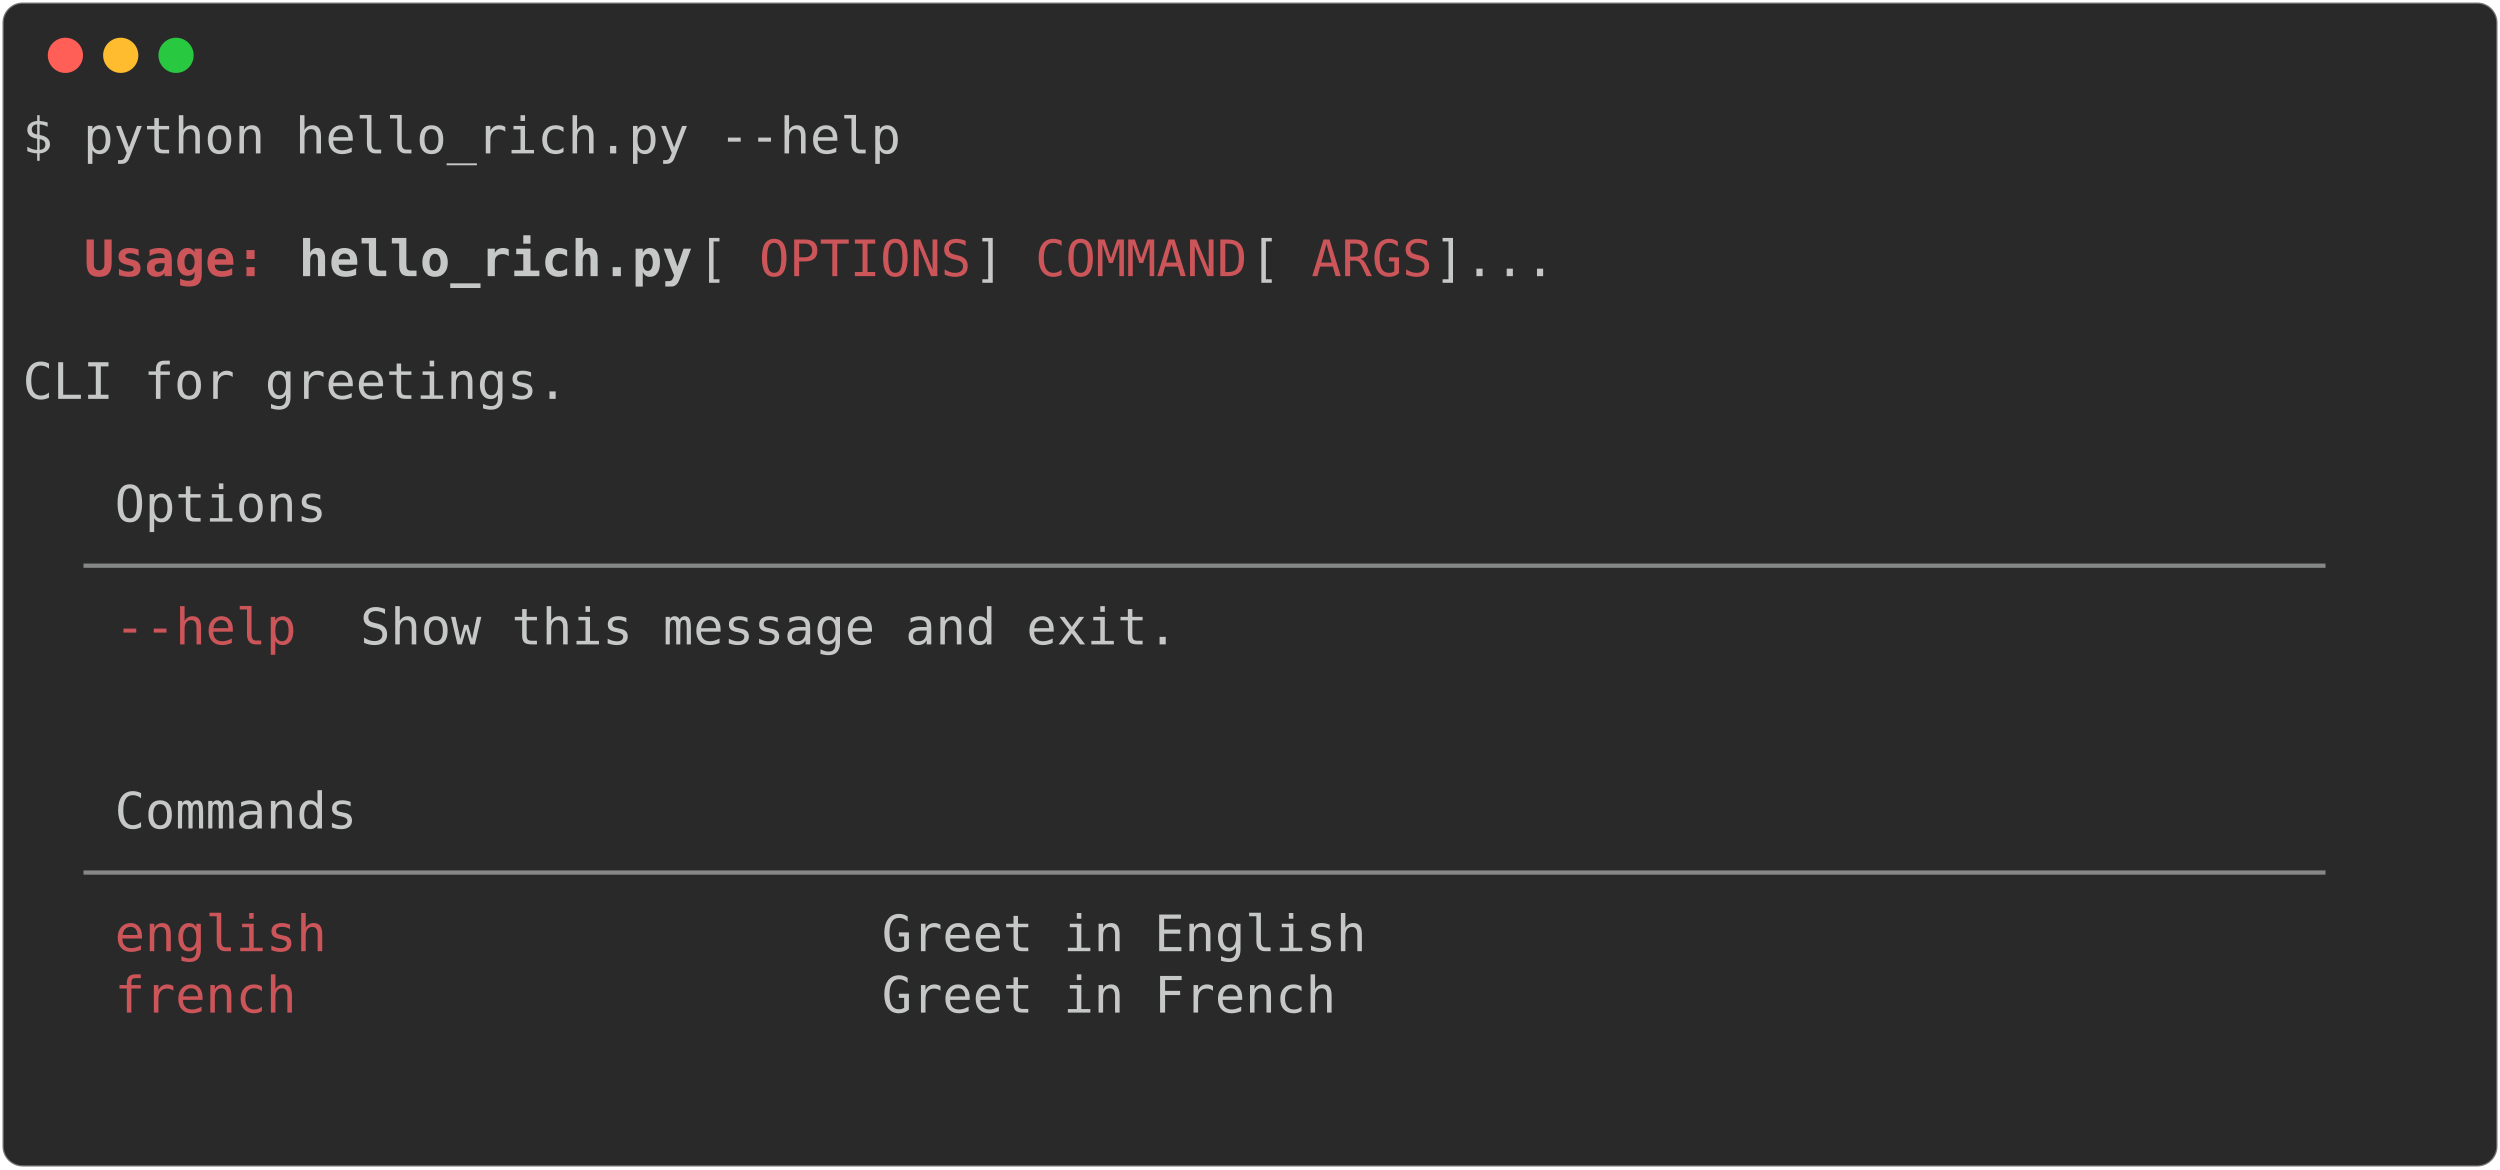
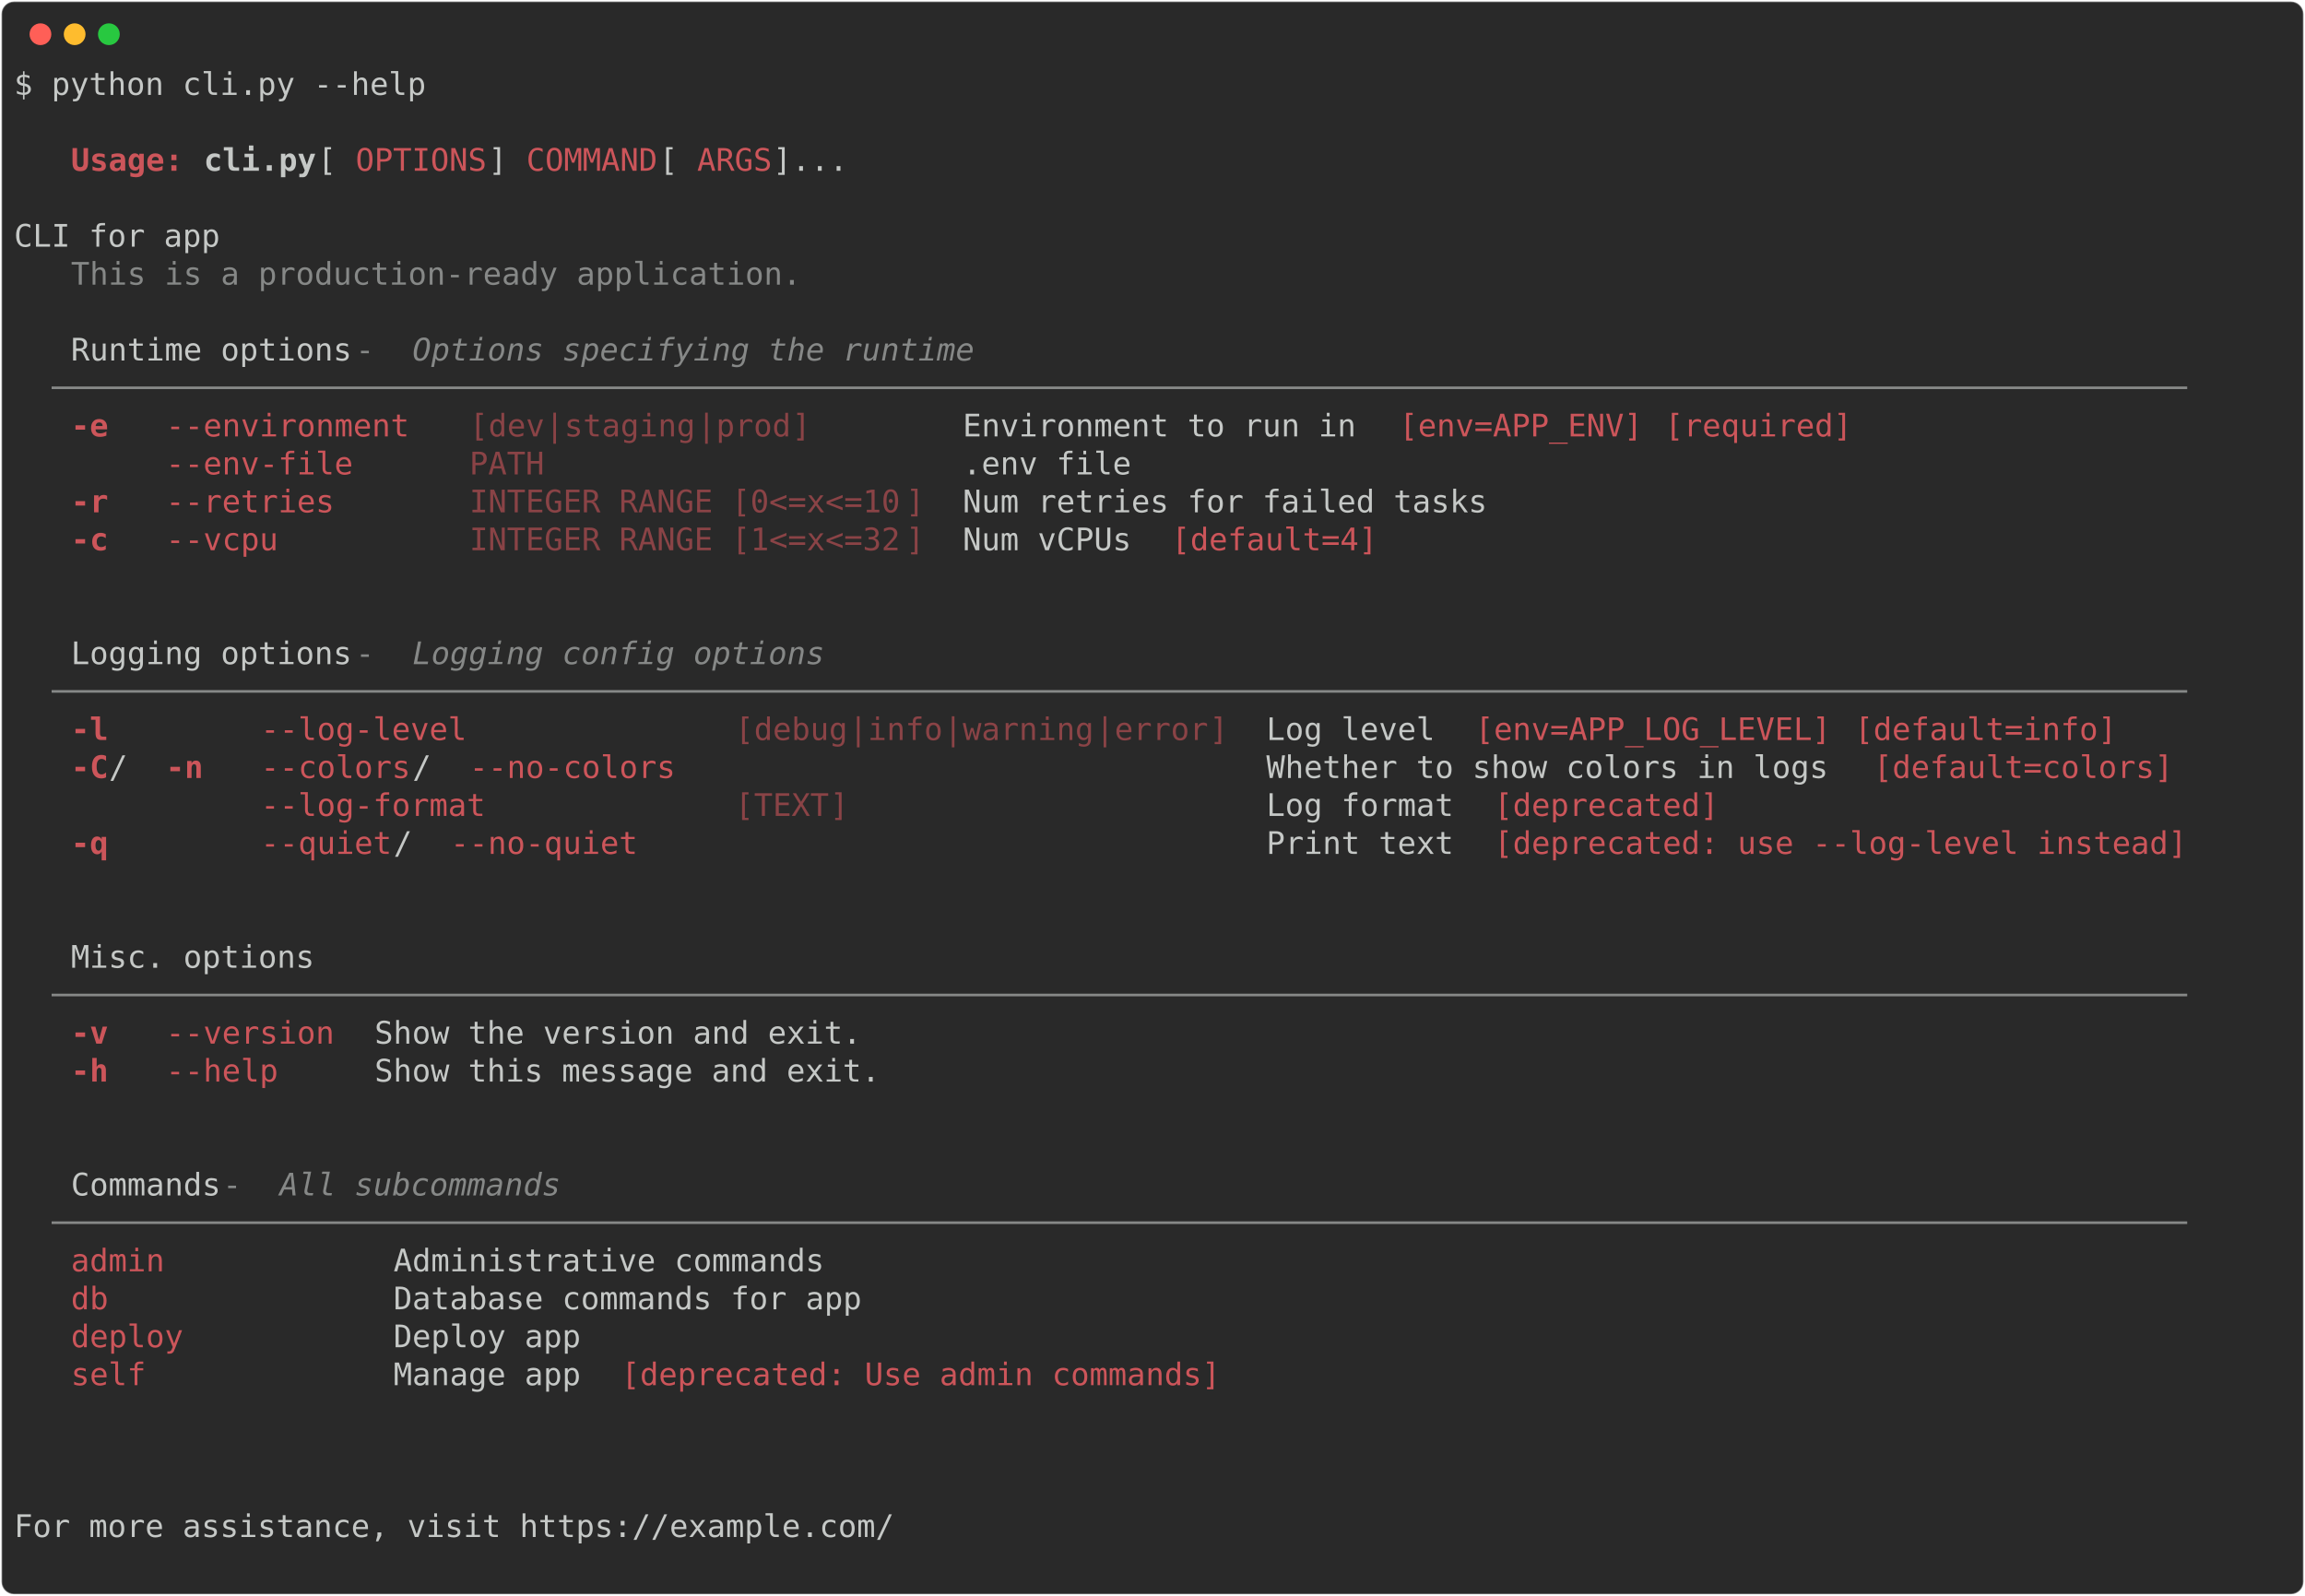
- <svg xmlns="http://www.w3.org/2000/svg" class="rich-terminal" viewBox="0 0 994 464.8">
+ <svg xmlns="http://www.w3.org/2000/svg" class="rich-terminal" viewBox="0 0 1482 1026.0">
  <style>

    @font-face {
        font-family: "Fira Code";
        src: local("FiraCode-Regular"),
                url("https://cdnjs.cloudflare.com/ajax/libs/firacode/6.2.0/woff2/FiraCode-Regular.woff2") format("woff2"),
                url("https://cdnjs.cloudflare.com/ajax/libs/firacode/6.2.0/woff/FiraCode-Regular.woff") format("woff");
        font-style: normal;
        font-weight: 400;
    }
    @font-face {
        font-family: "Fira Code";
        src: local("FiraCode-Bold"),
                url("https://cdnjs.cloudflare.com/ajax/libs/firacode/6.2.0/woff2/FiraCode-Bold.woff2") format("woff2"),
                url("https://cdnjs.cloudflare.com/ajax/libs/firacode/6.2.0/woff/FiraCode-Bold.woff") format("woff");
        font-style: bold;
        font-weight: 700;
    }

-     .terminal-1758142130-matrix {
+     .terminal-1697460096-matrix {
        font-family: Fira Code, monospace;
        font-size: 20px;
        line-height: 24.4px;
        font-variant-east-asian: full-width;
    }

-     .terminal-1758142130-title {
+     .terminal-1697460096-title {
        font-size: 18px;
        font-weight: bold;
        font-family: arial;
    }

-     .terminal-1758142130-r1 { fill: #c5c8c6 }
- .terminal-1758142130-r2 { fill: #cc555a;font-weight: bold }
- .terminal-1758142130-r3 { fill: #c5c8c6;font-weight: bold }
- .terminal-1758142130-r4 { fill: #cc555a }
- .terminal-1758142130-r5 { fill: #868887 }
+     .terminal-1697460096-r1 { fill: #c5c8c6 }
+ .terminal-1697460096-r2 { fill: #cc555a;font-weight: bold }
+ .terminal-1697460096-r3 { fill: #c5c8c6;font-weight: bold }
+ .terminal-1697460096-r4 { fill: #cc555a }
+ .terminal-1697460096-r5 { fill: #868887 }
+ .terminal-1697460096-r6 { fill: #868887;font-style: italic; }
+ .terminal-1697460096-r7 { fill: #8a4346 }
    </style>
  <defs>
-     <clipPath id="terminal-1758142130-clip-terminal">
-       <rect x="0" y="0" width="975.0" height="413.8" />
-     </clipPath>
-     <clipPath id="terminal-1758142130-line-0">
-       <rect x="0" y="1.5" width="976" height="24.65" />
-     </clipPath>
-     <clipPath id="terminal-1758142130-line-1">
-       <rect x="0" y="25.9" width="976" height="24.65" />
-     </clipPath>
-     <clipPath id="terminal-1758142130-line-2">
-       <rect x="0" y="50.3" width="976" height="24.65" />
-     </clipPath>
-     <clipPath id="terminal-1758142130-line-3">
-       <rect x="0" y="74.7" width="976" height="24.65" />
-     </clipPath>
-     <clipPath id="terminal-1758142130-line-4">
-       <rect x="0" y="99.1" width="976" height="24.65" />
-     </clipPath>
-     <clipPath id="terminal-1758142130-line-5">
-       <rect x="0" y="123.5" width="976" height="24.65" />
-     </clipPath>
-     <clipPath id="terminal-1758142130-line-6">
-       <rect x="0" y="147.9" width="976" height="24.65" />
-     </clipPath>
-     <clipPath id="terminal-1758142130-line-7">
-       <rect x="0" y="172.3" width="976" height="24.65" />
-     </clipPath>
-     <clipPath id="terminal-1758142130-line-8">
-       <rect x="0" y="196.7" width="976" height="24.65" />
-     </clipPath>
-     <clipPath id="terminal-1758142130-line-9">
-       <rect x="0" y="221.1" width="976" height="24.65" />
-     </clipPath>
-     <clipPath id="terminal-1758142130-line-10">
-       <rect x="0" y="245.5" width="976" height="24.65" />
-     </clipPath>
-     <clipPath id="terminal-1758142130-line-11">
-       <rect x="0" y="269.9" width="976" height="24.65" />
-     </clipPath>
-     <clipPath id="terminal-1758142130-line-12">
-       <rect x="0" y="294.3" width="976" height="24.65" />
-     </clipPath>
-     <clipPath id="terminal-1758142130-line-13">
-       <rect x="0" y="318.7" width="976" height="24.65" />
-     </clipPath>
-     <clipPath id="terminal-1758142130-line-14">
-       <rect x="0" y="343.1" width="976" height="24.65" />
-     </clipPath>
-     <clipPath id="terminal-1758142130-line-15">
-       <rect x="0" y="367.5" width="976" height="24.65" />
+     <clipPath id="terminal-1697460096-clip-terminal">
+       <rect x="0" y="0" width="1463.0" height="975.0" />
+     </clipPath>
+     <clipPath id="terminal-1697460096-line-0">
+       <rect x="0" y="1.5" width="1464" height="24.65" />
+     </clipPath>
+     <clipPath id="terminal-1697460096-line-1">
+       <rect x="0" y="25.9" width="1464" height="24.65" />
+     </clipPath>
+     <clipPath id="terminal-1697460096-line-2">
+       <rect x="0" y="50.3" width="1464" height="24.65" />
+     </clipPath>
+     <clipPath id="terminal-1697460096-line-3">
+       <rect x="0" y="74.7" width="1464" height="24.65" />
+     </clipPath>
+     <clipPath id="terminal-1697460096-line-4">
+       <rect x="0" y="99.1" width="1464" height="24.65" />
+     </clipPath>
+     <clipPath id="terminal-1697460096-line-5">
+       <rect x="0" y="123.5" width="1464" height="24.65" />
+     </clipPath>
+     <clipPath id="terminal-1697460096-line-6">
+       <rect x="0" y="147.9" width="1464" height="24.65" />
+     </clipPath>
+     <clipPath id="terminal-1697460096-line-7">
+       <rect x="0" y="172.3" width="1464" height="24.65" />
+     </clipPath>
+     <clipPath id="terminal-1697460096-line-8">
+       <rect x="0" y="196.7" width="1464" height="24.65" />
+     </clipPath>
+     <clipPath id="terminal-1697460096-line-9">
+       <rect x="0" y="221.1" width="1464" height="24.65" />
+     </clipPath>
+     <clipPath id="terminal-1697460096-line-10">
+       <rect x="0" y="245.5" width="1464" height="24.65" />
+     </clipPath>
+     <clipPath id="terminal-1697460096-line-11">
+       <rect x="0" y="269.9" width="1464" height="24.65" />
+     </clipPath>
+     <clipPath id="terminal-1697460096-line-12">
+       <rect x="0" y="294.3" width="1464" height="24.65" />
+     </clipPath>
+     <clipPath id="terminal-1697460096-line-13">
+       <rect x="0" y="318.7" width="1464" height="24.65" />
+     </clipPath>
+     <clipPath id="terminal-1697460096-line-14">
+       <rect x="0" y="343.1" width="1464" height="24.65" />
+     </clipPath>
+     <clipPath id="terminal-1697460096-line-15">
+       <rect x="0" y="367.5" width="1464" height="24.65" />
+     </clipPath>
+     <clipPath id="terminal-1697460096-line-16">
+       <rect x="0" y="391.9" width="1464" height="24.65" />
+     </clipPath>
+     <clipPath id="terminal-1697460096-line-17">
+       <rect x="0" y="416.3" width="1464" height="24.65" />
+     </clipPath>
+     <clipPath id="terminal-1697460096-line-18">
+       <rect x="0" y="440.7" width="1464" height="24.65" />
+     </clipPath>
+     <clipPath id="terminal-1697460096-line-19">
+       <rect x="0" y="465.1" width="1464" height="24.65" />
+     </clipPath>
+     <clipPath id="terminal-1697460096-line-20">
+       <rect x="0" y="489.5" width="1464" height="24.65" />
+     </clipPath>
+     <clipPath id="terminal-1697460096-line-21">
+       <rect x="0" y="513.9" width="1464" height="24.65" />
+     </clipPath>
+     <clipPath id="terminal-1697460096-line-22">
+       <rect x="0" y="538.3" width="1464" height="24.65" />
+     </clipPath>
+     <clipPath id="terminal-1697460096-line-23">
+       <rect x="0" y="562.7" width="1464" height="24.65" />
+     </clipPath>
+     <clipPath id="terminal-1697460096-line-24">
+       <rect x="0" y="587.1" width="1464" height="24.65" />
+     </clipPath>
+     <clipPath id="terminal-1697460096-line-25">
+       <rect x="0" y="611.5" width="1464" height="24.65" />
+     </clipPath>
+     <clipPath id="terminal-1697460096-line-26">
+       <rect x="0" y="635.9" width="1464" height="24.65" />
+     </clipPath>
+     <clipPath id="terminal-1697460096-line-27">
+       <rect x="0" y="660.3" width="1464" height="24.65" />
+     </clipPath>
+     <clipPath id="terminal-1697460096-line-28">
+       <rect x="0" y="684.7" width="1464" height="24.65" />
+     </clipPath>
+     <clipPath id="terminal-1697460096-line-29">
+       <rect x="0" y="709.1" width="1464" height="24.65" />
+     </clipPath>
+     <clipPath id="terminal-1697460096-line-30">
+       <rect x="0" y="733.5" width="1464" height="24.65" />
+     </clipPath>
+     <clipPath id="terminal-1697460096-line-31">
+       <rect x="0" y="757.9" width="1464" height="24.65" />
+     </clipPath>
+     <clipPath id="terminal-1697460096-line-32">
+       <rect x="0" y="782.3" width="1464" height="24.65" />
+     </clipPath>
+     <clipPath id="terminal-1697460096-line-33">
+       <rect x="0" y="806.7" width="1464" height="24.65" />
+     </clipPath>
+     <clipPath id="terminal-1697460096-line-34">
+       <rect x="0" y="831.1" width="1464" height="24.65" />
+     </clipPath>
+     <clipPath id="terminal-1697460096-line-35">
+       <rect x="0" y="855.5" width="1464" height="24.65" />
+     </clipPath>
+     <clipPath id="terminal-1697460096-line-36">
+       <rect x="0" y="879.9" width="1464" height="24.65" />
+     </clipPath>
+     <clipPath id="terminal-1697460096-line-37">
+       <rect x="0" y="904.3" width="1464" height="24.65" />
+     </clipPath>
+     <clipPath id="terminal-1697460096-line-38">
+       <rect x="0" y="928.7" width="1464" height="24.65" />
    </clipPath>
  </defs>
-   <rect fill="#292929" stroke="rgba(255,255,255,0.35)" stroke-width="1" x="1" y="1" width="992" height="462.8" rx="8" />
+   <rect fill="#292929" stroke="rgba(255,255,255,0.35)" stroke-width="1" x="1" y="1" width="1480" height="1024" rx="8" />
  <g transform="translate(26,22)">
    <circle cx="0" cy="0" r="7" fill="#ff5f57" />
    <circle cx="22" cy="0" r="7" fill="#febc2e" />
    <circle cx="44" cy="0" r="7" fill="#28c840" />
  </g>
-   <g transform="translate(9, 41)" clip-path="url(#terminal-1758142130-clip-terminal)">
-     <g class="terminal-1758142130-matrix">
-       <text class="terminal-1758142130-r1" x="0" y="20" textLength="353.8" clip-path="url(#terminal-1758142130-line-0)">$ python hello_rich.py --help</text>
-       <text class="terminal-1758142130-r1" x="976" y="20" textLength="12.2" clip-path="url(#terminal-1758142130-line-0)">
- </text>
-       <text class="terminal-1758142130-r1" x="976" y="44.4" textLength="12.2" clip-path="url(#terminal-1758142130-line-1)">
- </text>
-       <text class="terminal-1758142130-r2" x="24.4" y="68.8" textLength="73.2" clip-path="url(#terminal-1758142130-line-2)">Usage:</text>
-       <text class="terminal-1758142130-r3" x="109.8" y="68.8" textLength="158.6" clip-path="url(#terminal-1758142130-line-2)">hello_rich.py</text>
-       <text class="terminal-1758142130-r1" x="268.4" y="68.8" textLength="24.4" clip-path="url(#terminal-1758142130-line-2)"> [</text>
-       <text class="terminal-1758142130-r4" x="292.8" y="68.8" textLength="85.4" clip-path="url(#terminal-1758142130-line-2)">OPTIONS</text>
-       <text class="terminal-1758142130-r1" x="378.2" y="68.8" textLength="24.4" clip-path="url(#terminal-1758142130-line-2)">] </text>
-       <text class="terminal-1758142130-r4" x="402.6" y="68.8" textLength="85.4" clip-path="url(#terminal-1758142130-line-2)">COMMAND</text>
-       <text class="terminal-1758142130-r1" x="488" y="68.8" textLength="24.4" clip-path="url(#terminal-1758142130-line-2)"> [</text>
-       <text class="terminal-1758142130-r4" x="512.4" y="68.8" textLength="48.8" clip-path="url(#terminal-1758142130-line-2)">ARGS</text>
-       <text class="terminal-1758142130-r1" x="561.2" y="68.8" textLength="414.8" clip-path="url(#terminal-1758142130-line-2)">]...                              </text>
-       <text class="terminal-1758142130-r1" x="976" y="68.8" textLength="12.2" clip-path="url(#terminal-1758142130-line-2)">
- </text>
-       <text class="terminal-1758142130-r1" x="976" y="93.2" textLength="12.2" clip-path="url(#terminal-1758142130-line-3)">
- </text>
-       <text class="terminal-1758142130-r1" x="0" y="117.6" textLength="976" clip-path="url(#terminal-1758142130-line-4)">  CLI for greetings.                                                            </text>
-       <text class="terminal-1758142130-r1" x="976" y="117.6" textLength="12.2" clip-path="url(#terminal-1758142130-line-4)">
- </text>
-       <text class="terminal-1758142130-r1" x="976" y="142" textLength="12.2" clip-path="url(#terminal-1758142130-line-5)">
- </text>
-       <text class="terminal-1758142130-r1" x="36.6" y="166.4" textLength="85.4" clip-path="url(#terminal-1758142130-line-6)">Options</text>
-       <text class="terminal-1758142130-r1" x="976" y="166.4" textLength="12.2" clip-path="url(#terminal-1758142130-line-6)">
- </text>
-       <text class="terminal-1758142130-r5" x="24.4" y="190.8" textLength="927.2" clip-path="url(#terminal-1758142130-line-7)"> ────────────────────────────────────────────────────────────────────────── </text>
-       <text class="terminal-1758142130-r1" x="976" y="190.8" textLength="12.2" clip-path="url(#terminal-1758142130-line-7)">
- </text>
-       <text class="terminal-1758142130-r4" x="36.6" y="215.2" textLength="73.2" clip-path="url(#terminal-1758142130-line-8)">--help</text>
-       <text class="terminal-1758142130-r1" x="134.2" y="215.2" textLength="805.2" clip-path="url(#terminal-1758142130-line-8)"> Show this message and exit.                                      </text>
-       <text class="terminal-1758142130-r1" x="976" y="215.2" textLength="12.2" clip-path="url(#terminal-1758142130-line-8)">
- </text>
-       <text class="terminal-1758142130-r1" x="976" y="239.6" textLength="12.2" clip-path="url(#terminal-1758142130-line-9)">
- </text>
-       <text class="terminal-1758142130-r1" x="976" y="264" textLength="12.2" clip-path="url(#terminal-1758142130-line-10)">
- </text>
-       <text class="terminal-1758142130-r1" x="36.6" y="288.4" textLength="97.6" clip-path="url(#terminal-1758142130-line-11)">Commands</text>
-       <text class="terminal-1758142130-r1" x="976" y="288.4" textLength="12.2" clip-path="url(#terminal-1758142130-line-11)">
- </text>
-       <text class="terminal-1758142130-r5" x="24.4" y="312.8" textLength="927.2" clip-path="url(#terminal-1758142130-line-12)"> ────────────────────────────────────────────────────────────────────────── </text>
-       <text class="terminal-1758142130-r1" x="976" y="312.8" textLength="12.2" clip-path="url(#terminal-1758142130-line-12)">
- </text>
-       <text class="terminal-1758142130-r4" x="36.6" y="337.2" textLength="280.6" clip-path="url(#terminal-1758142130-line-13)">english                </text>
-       <text class="terminal-1758142130-r1" x="341.6" y="337.2" textLength="597.8" clip-path="url(#terminal-1758142130-line-13)"> Greet in English                                </text>
-       <text class="terminal-1758142130-r1" x="976" y="337.2" textLength="12.2" clip-path="url(#terminal-1758142130-line-13)">
- </text>
-       <text class="terminal-1758142130-r4" x="36.6" y="361.6" textLength="280.6" clip-path="url(#terminal-1758142130-line-14)">french                 </text>
-       <text class="terminal-1758142130-r1" x="341.6" y="361.6" textLength="597.8" clip-path="url(#terminal-1758142130-line-14)"> Greet in French                                 </text>
-       <text class="terminal-1758142130-r1" x="976" y="361.6" textLength="12.2" clip-path="url(#terminal-1758142130-line-14)">
- </text>
-       <text class="terminal-1758142130-r1" x="976" y="386" textLength="12.2" clip-path="url(#terminal-1758142130-line-15)">
- </text>
-       <text class="terminal-1758142130-r1" x="976" y="410.4" textLength="12.2" clip-path="url(#terminal-1758142130-line-16)">
+   <g transform="translate(9, 41)" clip-path="url(#terminal-1697460096-clip-terminal)">
+     <g class="terminal-1697460096-matrix">
+       <text class="terminal-1697460096-r1" x="0" y="20" textLength="268.4" clip-path="url(#terminal-1697460096-line-0)">$ python cli.py --help</text>
+       <text class="terminal-1697460096-r1" x="1464" y="20" textLength="12.2" clip-path="url(#terminal-1697460096-line-0)">
+ </text>
+       <text class="terminal-1697460096-r1" x="1464" y="44.4" textLength="12.2" clip-path="url(#terminal-1697460096-line-1)">
+ </text>
+       <text class="terminal-1697460096-r2" x="36.6" y="68.8" textLength="73.2" clip-path="url(#terminal-1697460096-line-2)">Usage:</text>
+       <text class="terminal-1697460096-r3" x="122" y="68.8" textLength="73.2" clip-path="url(#terminal-1697460096-line-2)">cli.py</text>
+       <text class="terminal-1697460096-r1" x="195.2" y="68.8" textLength="24.4" clip-path="url(#terminal-1697460096-line-2)"> [</text>
+       <text class="terminal-1697460096-r4" x="219.6" y="68.8" textLength="85.4" clip-path="url(#terminal-1697460096-line-2)">OPTIONS</text>
+       <text class="terminal-1697460096-r1" x="305" y="68.8" textLength="24.4" clip-path="url(#terminal-1697460096-line-2)">] </text>
+       <text class="terminal-1697460096-r4" x="329.4" y="68.8" textLength="85.4" clip-path="url(#terminal-1697460096-line-2)">COMMAND</text>
+       <text class="terminal-1697460096-r1" x="414.8" y="68.8" textLength="24.4" clip-path="url(#terminal-1697460096-line-2)"> [</text>
+       <text class="terminal-1697460096-r4" x="439.2" y="68.8" textLength="48.8" clip-path="url(#terminal-1697460096-line-2)">ARGS</text>
+       <text class="terminal-1697460096-r1" x="488" y="68.8" textLength="976" clip-path="url(#terminal-1697460096-line-2)">]...                                                                            </text>
+       <text class="terminal-1697460096-r1" x="1464" y="68.8" textLength="12.2" clip-path="url(#terminal-1697460096-line-2)">
+ </text>
+       <text class="terminal-1697460096-r1" x="1464" y="93.2" textLength="12.2" clip-path="url(#terminal-1697460096-line-3)">
+ </text>
+       <text class="terminal-1697460096-r1" x="0" y="117.6" textLength="1464" clip-path="url(#terminal-1697460096-line-4)">   CLI for app                                                                                                          </text>
+       <text class="terminal-1697460096-r1" x="1464" y="117.6" textLength="12.2" clip-path="url(#terminal-1697460096-line-4)">
+ </text>
+       <text class="terminal-1697460096-r5" x="36.6" y="142" textLength="475.8" clip-path="url(#terminal-1697460096-line-5)">This is a production-ready application.</text>
+       <text class="terminal-1697460096-r1" x="1464" y="142" textLength="12.2" clip-path="url(#terminal-1697460096-line-5)">
+ </text>
+       <text class="terminal-1697460096-r1" x="1464" y="166.4" textLength="12.2" clip-path="url(#terminal-1697460096-line-6)">
+ </text>
+       <text class="terminal-1697460096-r1" x="36.6" y="190.8" textLength="183" clip-path="url(#terminal-1697460096-line-7)">Runtime options</text>
+       <text class="terminal-1697460096-r5" x="219.6" y="190.8" textLength="36.6" clip-path="url(#terminal-1697460096-line-7)"> - </text>
+       <text class="terminal-1697460096-r6" x="256.2" y="190.8" textLength="366" clip-path="url(#terminal-1697460096-line-7)">Options specifying the runtime</text>
+       <text class="terminal-1697460096-r1" x="1464" y="190.8" textLength="12.2" clip-path="url(#terminal-1697460096-line-7)">
+ </text>
+       <text class="terminal-1697460096-r5" x="24.4" y="215.2" textLength="1415.2" clip-path="url(#terminal-1697460096-line-8)"> ────────────────────────────────────────────────────────────────────────────────────────────────────────────────── </text>
+       <text class="terminal-1697460096-r1" x="1464" y="215.2" textLength="12.2" clip-path="url(#terminal-1697460096-line-8)">
+ </text>
+       <text class="terminal-1697460096-r2" x="36.6" y="239.6" textLength="24.4" clip-path="url(#terminal-1697460096-line-9)">-e</text>
+       <text class="terminal-1697460096-r4" x="97.6" y="239.6" textLength="158.6" clip-path="url(#terminal-1697460096-line-9)">--environment</text>
+       <text class="terminal-1697460096-r7" x="292.8" y="239.6" textLength="12.2" clip-path="url(#terminal-1697460096-line-9)">[</text>
+       <text class="terminal-1697460096-r7" x="305" y="239.6" textLength="36.6" clip-path="url(#terminal-1697460096-line-9)">dev</text>
+       <text class="terminal-1697460096-r7" x="341.6" y="239.6" textLength="12.2" clip-path="url(#terminal-1697460096-line-9)">|</text>
+       <text class="terminal-1697460096-r7" x="353.8" y="239.6" textLength="85.4" clip-path="url(#terminal-1697460096-line-9)">staging</text>
+       <text class="terminal-1697460096-r7" x="439.2" y="239.6" textLength="12.2" clip-path="url(#terminal-1697460096-line-9)">|</text>
+       <text class="terminal-1697460096-r7" x="451.4" y="239.6" textLength="48.8" clip-path="url(#terminal-1697460096-line-9)">prod</text>
+       <text class="terminal-1697460096-r7" x="500.2" y="239.6" textLength="12.2" clip-path="url(#terminal-1697460096-line-9)">]</text>
+       <text class="terminal-1697460096-r1" x="610" y="239.6" textLength="280.6" clip-path="url(#terminal-1697460096-line-9)"> Environment to run in </text>
+       <text class="terminal-1697460096-r4" x="890.6" y="239.6" textLength="158.6" clip-path="url(#terminal-1697460096-line-9)">[env=APP_ENV]</text>
+       <text class="terminal-1697460096-r4" x="1061.4" y="239.6" textLength="122" clip-path="url(#terminal-1697460096-line-9)">[required]</text>
+       <text class="terminal-1697460096-r1" x="1464" y="239.6" textLength="12.2" clip-path="url(#terminal-1697460096-line-9)">
+ </text>
+       <text class="terminal-1697460096-r4" x="97.6" y="264" textLength="158.6" clip-path="url(#terminal-1697460096-line-10)">--env-file   </text>
+       <text class="terminal-1697460096-r7" x="292.8" y="264" textLength="292.8" clip-path="url(#terminal-1697460096-line-10)">PATH                    </text>
+       <text class="terminal-1697460096-r1" x="610" y="264" textLength="817.4" clip-path="url(#terminal-1697460096-line-10)"> .env file                                                         </text>
+       <text class="terminal-1697460096-r1" x="1464" y="264" textLength="12.2" clip-path="url(#terminal-1697460096-line-10)">
+ </text>
+       <text class="terminal-1697460096-r2" x="36.6" y="288.4" textLength="24.4" clip-path="url(#terminal-1697460096-line-11)">-r</text>
+       <text class="terminal-1697460096-r4" x="97.6" y="288.4" textLength="158.6" clip-path="url(#terminal-1697460096-line-11)">--retries    </text>
+       <text class="terminal-1697460096-r7" x="292.8" y="288.4" textLength="280.6" clip-path="url(#terminal-1697460096-line-11)">INTEGER RANGE [0&lt;=x&lt;=10</text>
+       <text class="terminal-1697460096-r7" x="573.4" y="288.4" textLength="12.2" clip-path="url(#terminal-1697460096-line-11)">]</text>
+       <text class="terminal-1697460096-r1" x="610" y="288.4" textLength="817.4" clip-path="url(#terminal-1697460096-line-11)"> Num retries for failed tasks                                      </text>
+       <text class="terminal-1697460096-r1" x="1464" y="288.4" textLength="12.2" clip-path="url(#terminal-1697460096-line-11)">
+ </text>
+       <text class="terminal-1697460096-r2" x="36.6" y="312.8" textLength="24.4" clip-path="url(#terminal-1697460096-line-12)">-c</text>
+       <text class="terminal-1697460096-r4" x="97.6" y="312.8" textLength="158.6" clip-path="url(#terminal-1697460096-line-12)">--vcpu       </text>
+       <text class="terminal-1697460096-r7" x="292.8" y="312.8" textLength="280.6" clip-path="url(#terminal-1697460096-line-12)">INTEGER RANGE [1&lt;=x&lt;=32</text>
+       <text class="terminal-1697460096-r7" x="573.4" y="312.8" textLength="12.2" clip-path="url(#terminal-1697460096-line-12)">]</text>
+       <text class="terminal-1697460096-r1" x="610" y="312.8" textLength="134.2" clip-path="url(#terminal-1697460096-line-12)"> Num vCPUs </text>
+       <text class="terminal-1697460096-r4" x="744.2" y="312.8" textLength="134.2" clip-path="url(#terminal-1697460096-line-12)">[default=4]</text>
+       <text class="terminal-1697460096-r1" x="1464" y="312.8" textLength="12.2" clip-path="url(#terminal-1697460096-line-12)">
+ </text>
+       <text class="terminal-1697460096-r1" x="1464" y="337.2" textLength="12.2" clip-path="url(#terminal-1697460096-line-13)">
+ </text>
+       <text class="terminal-1697460096-r1" x="1464" y="361.6" textLength="12.2" clip-path="url(#terminal-1697460096-line-14)">
+ </text>
+       <text class="terminal-1697460096-r1" x="36.6" y="386" textLength="183" clip-path="url(#terminal-1697460096-line-15)">Logging options</text>
+       <text class="terminal-1697460096-r5" x="219.6" y="386" textLength="36.6" clip-path="url(#terminal-1697460096-line-15)"> - </text>
+       <text class="terminal-1697460096-r6" x="256.2" y="386" textLength="268.4" clip-path="url(#terminal-1697460096-line-15)">Logging config options</text>
+       <text class="terminal-1697460096-r1" x="1464" y="386" textLength="12.2" clip-path="url(#terminal-1697460096-line-15)">
+ </text>
+       <text class="terminal-1697460096-r5" x="24.4" y="410.4" textLength="1415.2" clip-path="url(#terminal-1697460096-line-16)"> ────────────────────────────────────────────────────────────────────────────────────────────────────────────────── </text>
+       <text class="terminal-1697460096-r1" x="1464" y="410.4" textLength="12.2" clip-path="url(#terminal-1697460096-line-16)">
+ </text>
+       <text class="terminal-1697460096-r2" x="36.6" y="434.8" textLength="85.4" clip-path="url(#terminal-1697460096-line-17)">-l     </text>
+       <text class="terminal-1697460096-r4" x="158.6" y="434.8" textLength="268.4" clip-path="url(#terminal-1697460096-line-17)">--log-level           </text>
+       <text class="terminal-1697460096-r7" x="463.6" y="434.8" textLength="12.2" clip-path="url(#terminal-1697460096-line-17)">[</text>
+       <text class="terminal-1697460096-r7" x="475.8" y="434.8" textLength="61" clip-path="url(#terminal-1697460096-line-17)">debug</text>
+       <text class="terminal-1697460096-r7" x="536.8" y="434.8" textLength="12.2" clip-path="url(#terminal-1697460096-line-17)">|</text>
+       <text class="terminal-1697460096-r7" x="549" y="434.8" textLength="48.8" clip-path="url(#terminal-1697460096-line-17)">info</text>
+       <text class="terminal-1697460096-r7" x="597.8" y="434.8" textLength="12.2" clip-path="url(#terminal-1697460096-line-17)">|</text>
+       <text class="terminal-1697460096-r7" x="610" y="434.8" textLength="85.4" clip-path="url(#terminal-1697460096-line-17)">warning</text>
+       <text class="terminal-1697460096-r7" x="695.4" y="434.8" textLength="12.2" clip-path="url(#terminal-1697460096-line-17)">|</text>
+       <text class="terminal-1697460096-r7" x="707.6" y="434.8" textLength="61" clip-path="url(#terminal-1697460096-line-17)">error</text>
+       <text class="terminal-1697460096-r7" x="768.6" y="434.8" textLength="12.2" clip-path="url(#terminal-1697460096-line-17)">]</text>
+       <text class="terminal-1697460096-r1" x="805.2" y="434.8" textLength="134.2" clip-path="url(#terminal-1697460096-line-17)"> Log level </text>
+       <text class="terminal-1697460096-r4" x="939.4" y="434.8" textLength="231.8" clip-path="url(#terminal-1697460096-line-17)">[env=APP_LOG_LEVEL]</text>
+       <text class="terminal-1697460096-r4" x="1183.4" y="434.8" textLength="170.8" clip-path="url(#terminal-1697460096-line-17)">[default=info]</text>
+       <text class="terminal-1697460096-r1" x="1464" y="434.8" textLength="12.2" clip-path="url(#terminal-1697460096-line-17)">
+ </text>
+       <text class="terminal-1697460096-r2" x="36.6" y="459.2" textLength="24.4" clip-path="url(#terminal-1697460096-line-18)">-C</text>
+       <text class="terminal-1697460096-r1" x="61" y="459.2" textLength="36.6" clip-path="url(#terminal-1697460096-line-18)"> / </text>
+       <text class="terminal-1697460096-r2" x="97.6" y="459.2" textLength="24.4" clip-path="url(#terminal-1697460096-line-18)">-n</text>
+       <text class="terminal-1697460096-r4" x="158.6" y="459.2" textLength="97.6" clip-path="url(#terminal-1697460096-line-18)">--colors</text>
+       <text class="terminal-1697460096-r1" x="256.2" y="459.2" textLength="36.6" clip-path="url(#terminal-1697460096-line-18)"> / </text>
+       <text class="terminal-1697460096-r4" x="292.8" y="459.2" textLength="134.2" clip-path="url(#terminal-1697460096-line-18)">--no-colors</text>
+       <text class="terminal-1697460096-r1" x="805.2" y="459.2" textLength="390.4" clip-path="url(#terminal-1697460096-line-18)"> Whether to show colors in logs </text>
+       <text class="terminal-1697460096-r4" x="1195.6" y="459.2" textLength="195.2" clip-path="url(#terminal-1697460096-line-18)">[default=colors]</text>
+       <text class="terminal-1697460096-r1" x="1464" y="459.2" textLength="12.2" clip-path="url(#terminal-1697460096-line-18)">
+ </text>
+       <text class="terminal-1697460096-r4" x="158.6" y="483.6" textLength="268.4" clip-path="url(#terminal-1697460096-line-19)">--log-format          </text>
+       <text class="terminal-1697460096-r7" x="463.6" y="483.6" textLength="12.2" clip-path="url(#terminal-1697460096-line-19)">[</text>
+       <text class="terminal-1697460096-r7" x="475.8" y="483.6" textLength="48.8" clip-path="url(#terminal-1697460096-line-19)">TEXT</text>
+       <text class="terminal-1697460096-r7" x="524.6" y="483.6" textLength="12.2" clip-path="url(#terminal-1697460096-line-19)">]</text>
+       <text class="terminal-1697460096-r1" x="805.2" y="483.6" textLength="146.4" clip-path="url(#terminal-1697460096-line-19)"> Log format </text>
+       <text class="terminal-1697460096-r4" x="951.6" y="483.6" textLength="146.4" clip-path="url(#terminal-1697460096-line-19)">[deprecated]</text>
+       <text class="terminal-1697460096-r1" x="1464" y="483.6" textLength="12.2" clip-path="url(#terminal-1697460096-line-19)">
+ </text>
+       <text class="terminal-1697460096-r2" x="36.6" y="508" textLength="85.4" clip-path="url(#terminal-1697460096-line-20)">-q     </text>
+       <text class="terminal-1697460096-r4" x="158.6" y="508" textLength="85.4" clip-path="url(#terminal-1697460096-line-20)">--quiet</text>
+       <text class="terminal-1697460096-r1" x="244" y="508" textLength="36.6" clip-path="url(#terminal-1697460096-line-20)"> / </text>
+       <text class="terminal-1697460096-r4" x="280.6" y="508" textLength="122" clip-path="url(#terminal-1697460096-line-20)">--no-quiet</text>
+       <text class="terminal-1697460096-r1" x="805.2" y="508" textLength="146.4" clip-path="url(#terminal-1697460096-line-20)"> Print text </text>
+       <text class="terminal-1697460096-r4" x="951.6" y="508" textLength="451.4" clip-path="url(#terminal-1697460096-line-20)">[deprecated: use --log-level instead]</text>
+       <text class="terminal-1697460096-r1" x="1464" y="508" textLength="12.2" clip-path="url(#terminal-1697460096-line-20)">
+ </text>
+       <text class="terminal-1697460096-r1" x="1464" y="532.4" textLength="12.2" clip-path="url(#terminal-1697460096-line-21)">
+ </text>
+       <text class="terminal-1697460096-r1" x="1464" y="556.8" textLength="12.2" clip-path="url(#terminal-1697460096-line-22)">
+ </text>
+       <text class="terminal-1697460096-r1" x="36.6" y="581.2" textLength="158.6" clip-path="url(#terminal-1697460096-line-23)">Misc. options</text>
+       <text class="terminal-1697460096-r1" x="1464" y="581.2" textLength="12.2" clip-path="url(#terminal-1697460096-line-23)">
+ </text>
+       <text class="terminal-1697460096-r5" x="24.4" y="605.6" textLength="1415.2" clip-path="url(#terminal-1697460096-line-24)"> ────────────────────────────────────────────────────────────────────────────────────────────────────────────────── </text>
+       <text class="terminal-1697460096-r1" x="1464" y="605.6" textLength="12.2" clip-path="url(#terminal-1697460096-line-24)">
+ </text>
+       <text class="terminal-1697460096-r2" x="36.6" y="630" textLength="24.4" clip-path="url(#terminal-1697460096-line-25)">-v</text>
+       <text class="terminal-1697460096-r4" x="97.6" y="630" textLength="109.8" clip-path="url(#terminal-1697460096-line-25)">--version</text>
+       <text class="terminal-1697460096-r1" x="231.8" y="630" textLength="1195.6" clip-path="url(#terminal-1697460096-line-25)"> Show the version and exit.                                                                       </text>
+       <text class="terminal-1697460096-r1" x="1464" y="630" textLength="12.2" clip-path="url(#terminal-1697460096-line-25)">
+ </text>
+       <text class="terminal-1697460096-r2" x="36.6" y="654.4" textLength="24.4" clip-path="url(#terminal-1697460096-line-26)">-h</text>
+       <text class="terminal-1697460096-r4" x="97.6" y="654.4" textLength="109.8" clip-path="url(#terminal-1697460096-line-26)">--help   </text>
+       <text class="terminal-1697460096-r1" x="231.8" y="654.4" textLength="1195.6" clip-path="url(#terminal-1697460096-line-26)"> Show this message and exit.                                                                      </text>
+       <text class="terminal-1697460096-r1" x="1464" y="654.4" textLength="12.2" clip-path="url(#terminal-1697460096-line-26)">
+ </text>
+       <text class="terminal-1697460096-r1" x="1464" y="678.8" textLength="12.2" clip-path="url(#terminal-1697460096-line-27)">
+ </text>
+       <text class="terminal-1697460096-r1" x="1464" y="703.2" textLength="12.2" clip-path="url(#terminal-1697460096-line-28)">
+ </text>
+       <text class="terminal-1697460096-r1" x="36.6" y="727.6" textLength="97.6" clip-path="url(#terminal-1697460096-line-29)">Commands</text>
+       <text class="terminal-1697460096-r5" x="134.2" y="727.6" textLength="36.6" clip-path="url(#terminal-1697460096-line-29)"> - </text>
+       <text class="terminal-1697460096-r6" x="170.8" y="727.6" textLength="183" clip-path="url(#terminal-1697460096-line-29)">All subcommands</text>
+       <text class="terminal-1697460096-r1" x="1464" y="727.6" textLength="12.2" clip-path="url(#terminal-1697460096-line-29)">
+ </text>
+       <text class="terminal-1697460096-r5" x="24.4" y="752" textLength="1415.2" clip-path="url(#terminal-1697460096-line-30)"> ────────────────────────────────────────────────────────────────────────────────────────────────────────────────── </text>
+       <text class="terminal-1697460096-r1" x="1464" y="752" textLength="12.2" clip-path="url(#terminal-1697460096-line-30)">
+ </text>
+       <text class="terminal-1697460096-r4" x="36.6" y="776.4" textLength="183" clip-path="url(#terminal-1697460096-line-31)">admin          </text>
+       <text class="terminal-1697460096-r1" x="244" y="776.4" textLength="1183.4" clip-path="url(#terminal-1697460096-line-31)"> Administrative commands                                                                         </text>
+       <text class="terminal-1697460096-r1" x="1464" y="776.4" textLength="12.2" clip-path="url(#terminal-1697460096-line-31)">
+ </text>
+       <text class="terminal-1697460096-r4" x="36.6" y="800.8" textLength="183" clip-path="url(#terminal-1697460096-line-32)">db             </text>
+       <text class="terminal-1697460096-r1" x="244" y="800.8" textLength="1183.4" clip-path="url(#terminal-1697460096-line-32)"> Database commands for app                                                                       </text>
+       <text class="terminal-1697460096-r1" x="1464" y="800.8" textLength="12.2" clip-path="url(#terminal-1697460096-line-32)">
+ </text>
+       <text class="terminal-1697460096-r4" x="36.6" y="825.2" textLength="183" clip-path="url(#terminal-1697460096-line-33)">deploy         </text>
+       <text class="terminal-1697460096-r1" x="244" y="825.2" textLength="1183.4" clip-path="url(#terminal-1697460096-line-33)"> Deploy app                                                                                      </text>
+       <text class="terminal-1697460096-r1" x="1464" y="825.2" textLength="12.2" clip-path="url(#terminal-1697460096-line-33)">
+ </text>
+       <text class="terminal-1697460096-r4" x="36.6" y="849.6" textLength="183" clip-path="url(#terminal-1697460096-line-34)">self           </text>
+       <text class="terminal-1697460096-r1" x="244" y="849.6" textLength="146.4" clip-path="url(#terminal-1697460096-line-34)"> Manage app </text>
+       <text class="terminal-1697460096-r4" x="390.4" y="849.6" textLength="390.4" clip-path="url(#terminal-1697460096-line-34)">[deprecated: Use admin commands]</text>
+       <text class="terminal-1697460096-r1" x="1464" y="849.6" textLength="12.2" clip-path="url(#terminal-1697460096-line-34)">
+ </text>
+       <text class="terminal-1697460096-r1" x="1464" y="874" textLength="12.2" clip-path="url(#terminal-1697460096-line-35)">
+ </text>
+       <text class="terminal-1697460096-r1" x="1464" y="898.4" textLength="12.2" clip-path="url(#terminal-1697460096-line-36)">
+ </text>
+       <text class="terminal-1697460096-r1" x="1464" y="922.8" textLength="12.2" clip-path="url(#terminal-1697460096-line-37)">
+ </text>
+       <text class="terminal-1697460096-r1" x="0" y="947.2" textLength="1464" clip-path="url(#terminal-1697460096-line-38)"> For more assistance, visit https://example.com/                                                                        </text>
+       <text class="terminal-1697460096-r1" x="1464" y="947.2" textLength="12.2" clip-path="url(#terminal-1697460096-line-38)">
+ </text>
+       <text class="terminal-1697460096-r1" x="1464" y="971.6" textLength="12.2" clip-path="url(#terminal-1697460096-line-39)">
</text>
    </g>
  </g>
</svg>
